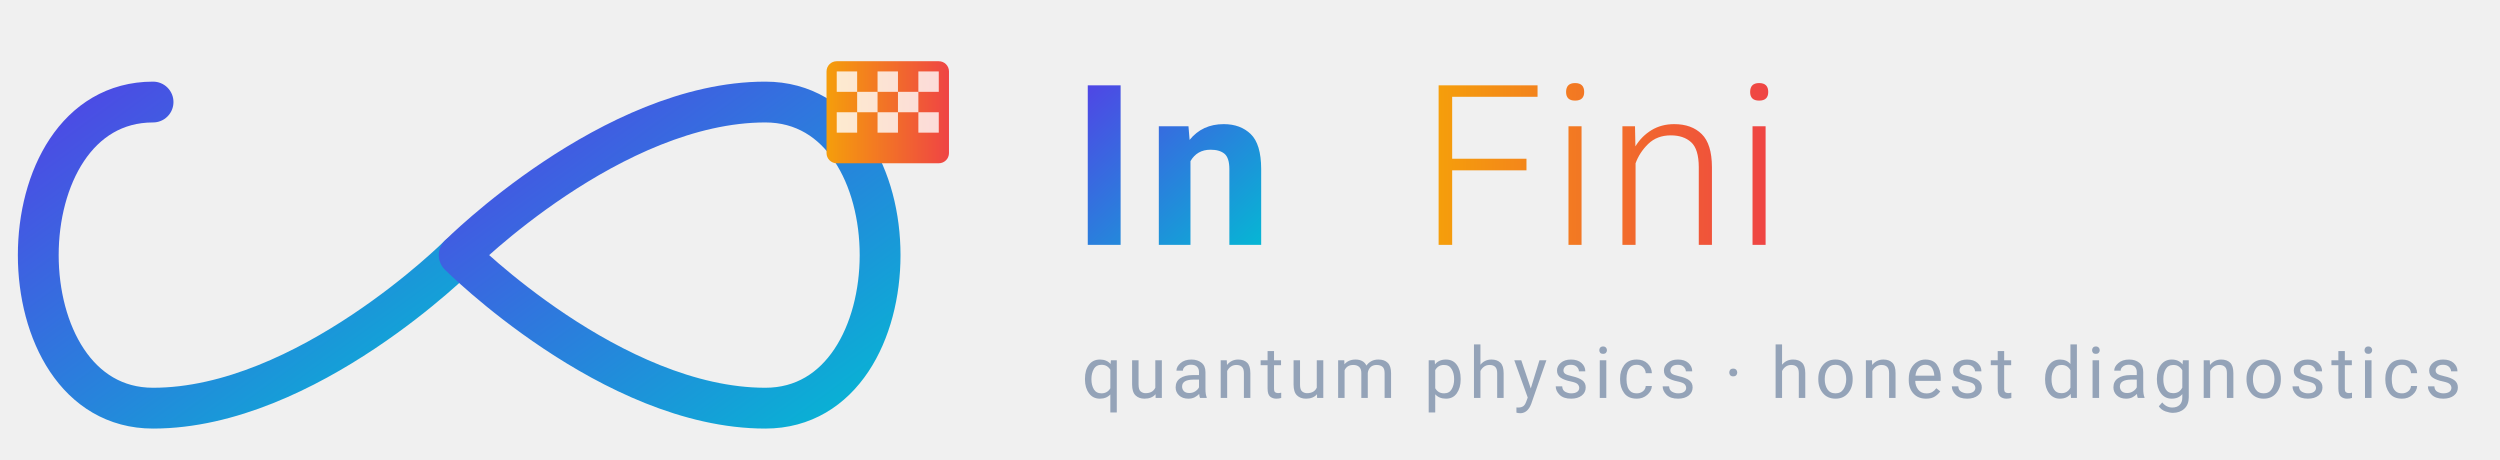
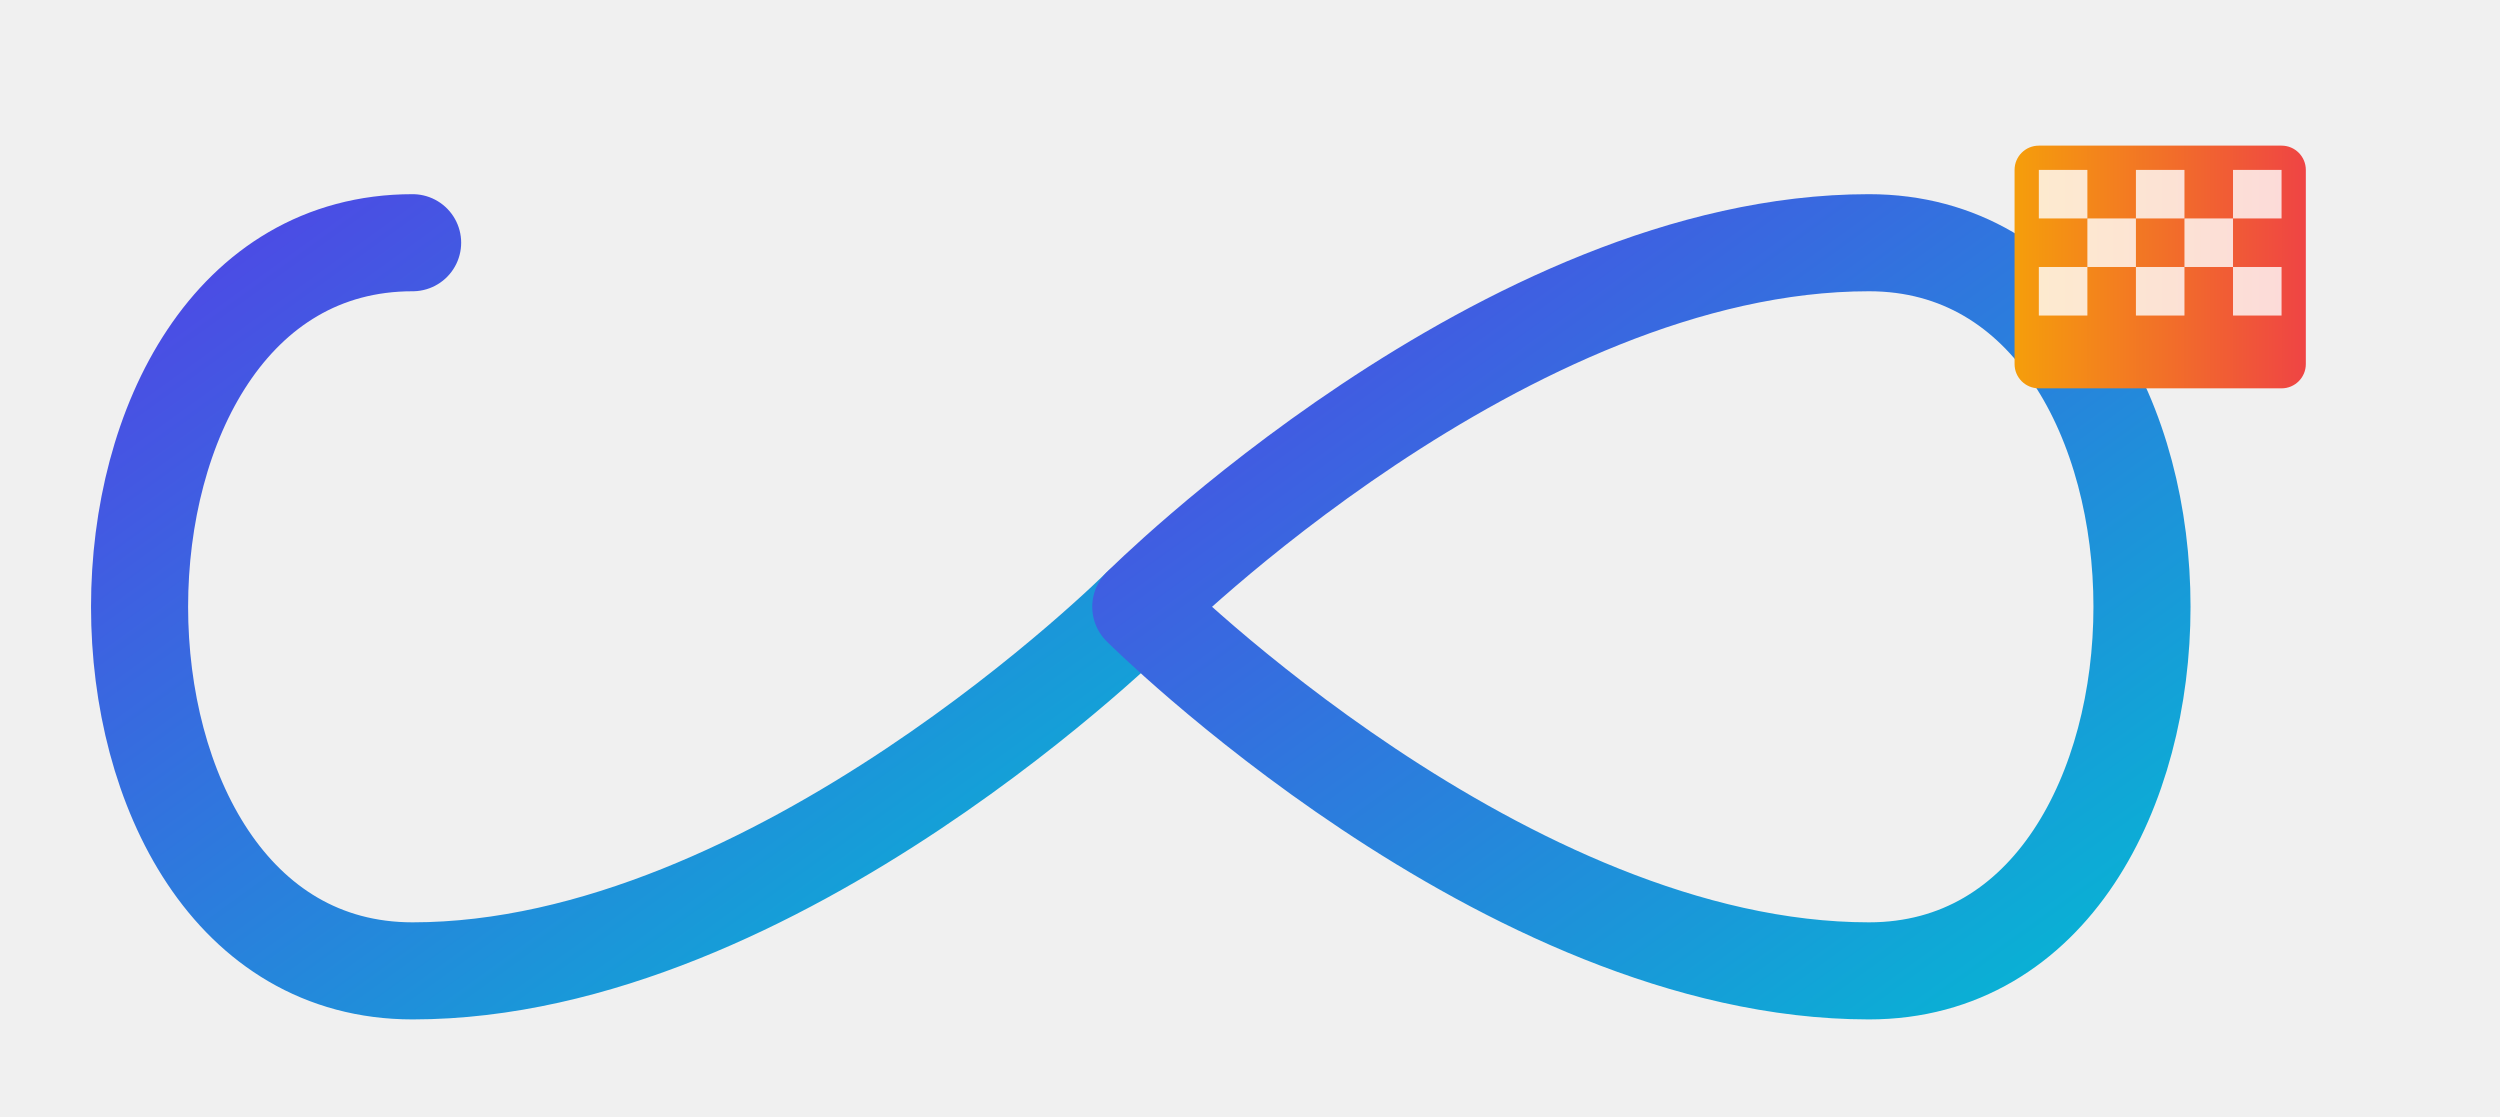
- <svg xmlns="http://www.w3.org/2000/svg" viewBox="-10 30 490 90" width="490" height="90">
+ <svg xmlns="http://www.w3.org/2000/svg" viewBox="-14 30 206 92" width="206" height="92">
  <defs>
    <linearGradient id="mainGrad" x1="0%" y1="0%" x2="100%" y2="100%">
      <stop offset="0%" stop-color="#4F46E5" />
      <stop offset="100%" stop-color="#06B6D4" />
    </linearGradient>
    <linearGradient id="finiGrad" x1="0%" y1="0%" x2="100%" y2="0%">
      <stop offset="0%" stop-color="#F59E0B" />
      <stop offset="100%" stop-color="#EF4444" />
    </linearGradient>
  </defs>
  <g transform="translate(80,80)">
    <path d="M -60,-30 C -90,-30 -90,30 -60,30 C -30,30 0,0 0,0" fill="none" stroke="url(#mainGrad)" stroke-width="8" stroke-linecap="round" />
    <path d="M 0,0 C 0,0 30,30 60,30 C 90,30 90,-30 60,-30 C 30,-30 0,0 0,0" fill="none" stroke="url(#mainGrad)" stroke-width="8" stroke-linecap="round" />
    <line x1="68" y1="-28" x2="68" y2="32" stroke="url(#finiGrad)" stroke-width="6" stroke-linecap="round" />
    <rect x="72" y="-38" width="24" height="20" rx="2" fill="url(#finiGrad)" />
    <g fill="white" opacity="0.8">
      <rect x="74" y="-36" width="4" height="4" />
      <rect x="82" y="-36" width="4" height="4" />
      <rect x="90" y="-36" width="4" height="4" />
      <rect x="78" y="-32" width="4" height="4" />
      <rect x="86" y="-32" width="4" height="4" />
      <rect x="74" y="-28" width="4" height="4" />
      <rect x="82" y="-28" width="4" height="4" />
      <rect x="90" y="-28" width="4" height="4" />
    </g>
  </g>
-   <text x="200" y="78" font-family="'Segoe UI', Roboto, Helvetica, sans-serif" font-size="44" font-weight="700" fill="url(#mainGrad)" letter-spacing="2">In</text>
-   <text x="268" y="78" font-family="'Segoe UI', Roboto, Helvetica, sans-serif" font-size="44" font-weight="300" fill="url(#finiGrad)" letter-spacing="1">Fini</text>
-   <text x="202" y="108" font-family="'Segoe UI', Roboto, Helvetica, sans-serif" font-size="14" fill="#94A3B8" letter-spacing="1">quantum physics · honest diagnostics</text>
</svg>
